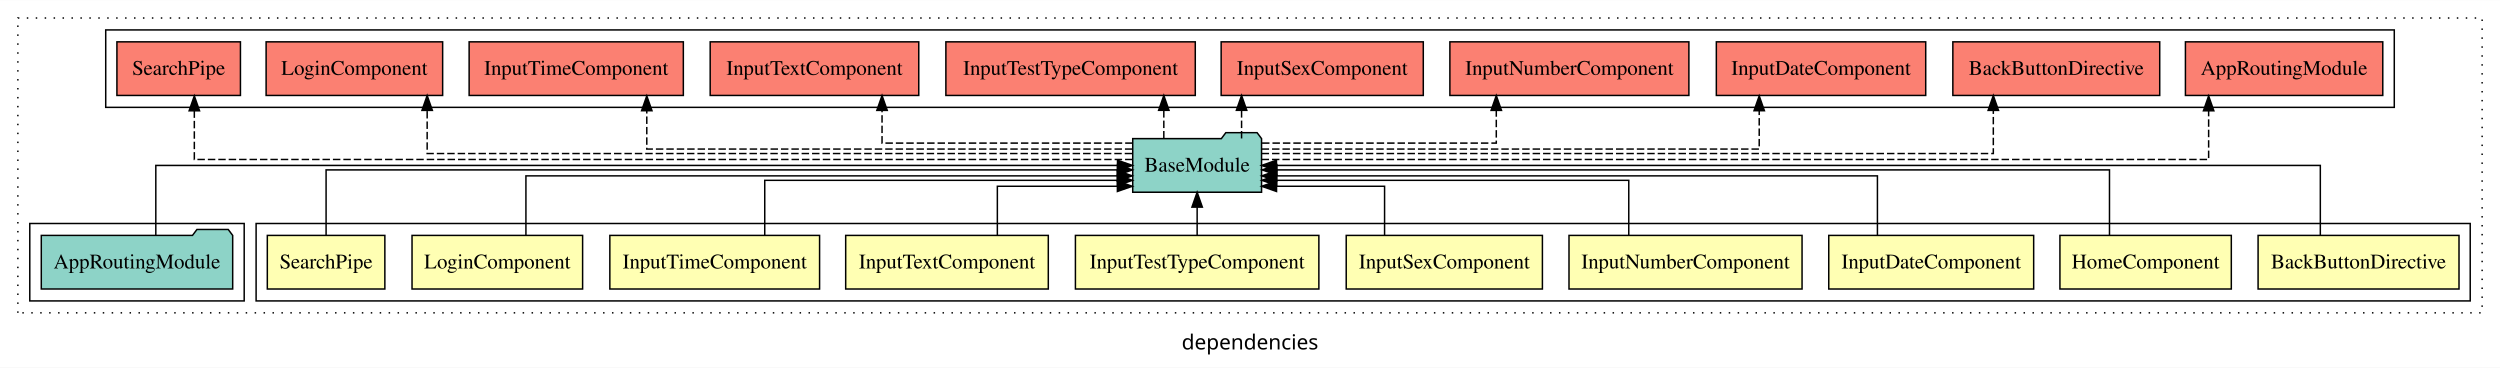
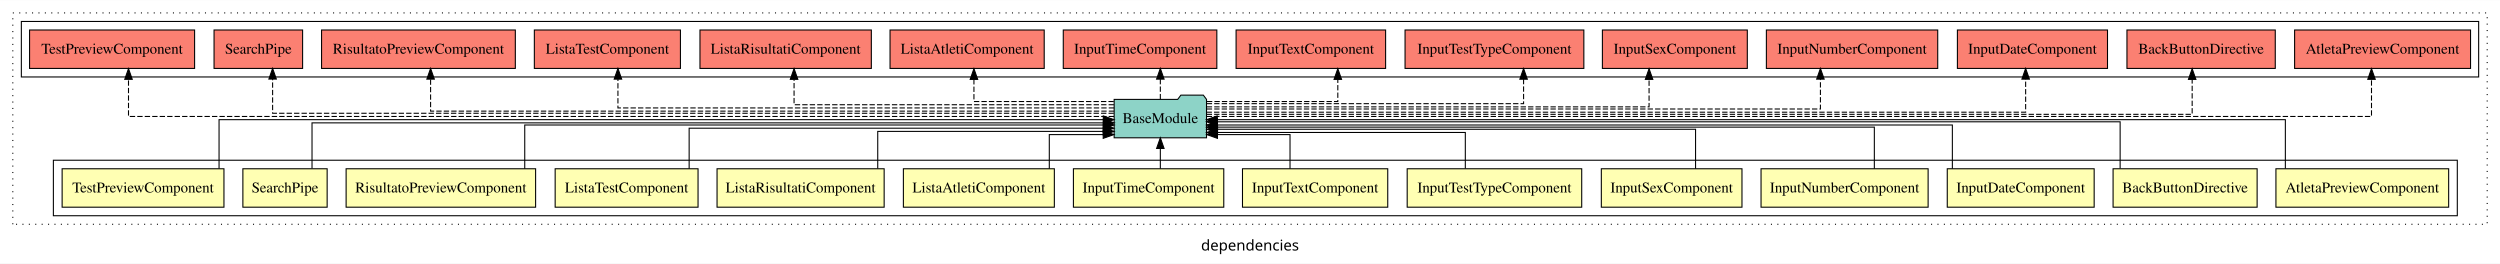
- <svg xmlns="http://www.w3.org/2000/svg" width="1679pt" height="247pt" viewBox="0.00 0.00 1679.00 246.80">
+ <svg xmlns="http://www.w3.org/2000/svg" width="2342pt" height="247pt" viewBox="0.00 0.00 2342.00 246.80">
  <g id="graph0" class="graph" transform="scale(1 1) rotate(0) translate(4 242.8)">
-     <polygon fill="white" stroke="transparent" points="-4,4 -4,-242.8 1675,-242.8 1675,4 -4,4" />
-     <text text-anchor="middle" x="835.5" y="-8.2" font-family="sans-serif" font-size="14.00">dependencies</text>
+     <polygon fill="white" stroke="transparent" points="-4,4 -4,-242.8 2338,-242.8 2338,4 -4,4" />
+     <text text-anchor="middle" x="1167" y="-8.2" font-family="sans-serif" font-size="14.00">dependencies</text>
    <g id="clust1" class="cluster">
-       <polygon fill="none" stroke="black" stroke-dasharray="1,5" points="8,-32.8 8,-230.8 1663,-230.8 1663,-32.8 8,-32.8" />
+       <polygon fill="none" stroke="black" stroke-dasharray="1,5" points="8,-32.8 8,-230.8 2326,-230.8 2326,-32.8 8,-32.8" />
+     </g>
+     <g id="clust18" class="cluster">
+       <polygon fill="none" stroke="black" points="16,-170.8 16,-222.8 2318,-222.8 2318,-170.8 16,-170.8" />
    </g>
    <g id="clust2" class="cluster">
-       <polygon fill="none" stroke="black" points="168,-40.8 168,-92.8 1655,-92.8 1655,-40.8 168,-40.8" />
-     </g>
-     <g id="clust14" class="cluster">
-       <polygon fill="none" stroke="black" points="67,-170.8 67,-222.8 1604,-222.8 1604,-170.8 67,-170.8" />
-     </g>
-     <g id="clust13" class="cluster">
-       <polygon fill="none" stroke="black" points="16,-40.8 16,-92.8 160,-92.8 160,-40.8 16,-40.8" />
+       <polygon fill="none" stroke="black" points="46,-40.8 46,-92.8 2298,-92.8 2298,-40.8 46,-40.8" />
    </g>
    <g id="node1" class="node">
-       <polygon fill="#ffffb3" stroke="black" points="1647.47,-84.8 1512.53,-84.8 1512.53,-48.8 1647.47,-48.8 1647.47,-84.8" />
-       <text text-anchor="middle" x="1580" y="-62.6" font-family="Times,serif" font-size="14.00">BackButtonDirective</text>
+       <polygon fill="#ffffb3" stroke="black" points="2289.91,-84.8 2128.09,-84.8 2128.09,-48.8 2289.91,-48.8 2289.91,-84.8" />
+       <text text-anchor="middle" x="2209" y="-62.6" font-family="Times,serif" font-size="14.00">AtletaPreviewComponent</text>
+     </g>
+     <g id="node15" class="node">
+       <polygon fill="#8dd3c7" stroke="black" points="1126.26,-149.8 1123.26,-153.8 1102.26,-153.8 1099.26,-149.8 1039.74,-149.8 1039.74,-113.8 1126.26,-113.8 1126.26,-149.8" />
+       <text text-anchor="middle" x="1083" y="-127.6" font-family="Times,serif" font-size="14.00">BaseModule</text>
+     </g>
+     <g id="edge1" class="edge">
+       <path fill="none" stroke="black" d="M2136.92,-84.97C2136.92,-103.89 2136.92,-130.8 2136.92,-130.8 2136.92,-130.8 1136.28,-130.8 1136.28,-130.8" />
+       <polygon fill="black" stroke="black" points="1136.28,-127.3 1126.28,-130.8 1136.28,-134.3 1136.28,-127.3" />
+     </g>
+     <g id="node2" class="node">
+       <polygon fill="#ffffb3" stroke="black" points="2110.47,-84.8 1975.53,-84.8 1975.53,-48.8 2110.47,-48.8 2110.47,-84.8" />
+       <text text-anchor="middle" x="2043" y="-62.6" font-family="Times,serif" font-size="14.00">BackButtonDirective</text>
+     </g>
+     <g id="edge2" class="edge">
+       <path fill="none" stroke="black" d="M1982.14,-85.07C1982.14,-103.36 1982.14,-128.8 1982.14,-128.8 1982.14,-128.8 1136.37,-128.8 1136.37,-128.8" />
+       <polygon fill="black" stroke="black" points="1136.37,-125.3 1126.37,-128.8 1136.37,-132.3 1136.37,-125.3" />
+     </g>
+     <g id="node3" class="node">
+       <polygon fill="#ffffb3" stroke="black" points="1957.81,-84.8 1820.19,-84.8 1820.19,-48.8 1957.81,-48.8 1957.81,-84.8" />
+       <text text-anchor="middle" x="1889" y="-62.6" font-family="Times,serif" font-size="14.00">InputDateComponent</text>
+     </g>
+     <g id="edge3" class="edge">
+       <path fill="none" stroke="black" d="M1824.97,-84.82C1824.97,-102.17 1824.97,-125.8 1824.97,-125.8 1824.97,-125.8 1136.37,-125.8 1136.37,-125.8" />
+       <polygon fill="black" stroke="black" points="1136.37,-122.3 1126.37,-125.8 1136.37,-129.3 1136.37,-122.3" />
+     </g>
+     <g id="node4" class="node">
+       <polygon fill="#ffffb3" stroke="black" points="1802.26,-84.8 1645.74,-84.8 1645.74,-48.8 1802.26,-48.8 1802.26,-84.8" />
+       <text text-anchor="middle" x="1724" y="-62.6" font-family="Times,serif" font-size="14.00">InputNumberComponent</text>
+     </g>
+     <g id="edge4" class="edge">
+       <path fill="none" stroke="black" d="M1751.88,-84.84C1751.88,-101.53 1751.88,-123.8 1751.88,-123.8 1751.88,-123.8 1136.37,-123.8 1136.37,-123.8" />
+       <polygon fill="black" stroke="black" points="1136.37,-120.3 1126.37,-123.8 1136.37,-127.3 1136.37,-120.3" />
+     </g>
+     <g id="node5" class="node">
+       <polygon fill="#ffffb3" stroke="black" points="1627.88,-84.8 1496.12,-84.8 1496.12,-48.8 1627.88,-48.8 1627.88,-84.8" />
+       <text text-anchor="middle" x="1562" y="-62.6" font-family="Times,serif" font-size="14.00">InputSexComponent</text>
+     </g>
+     <g id="edge5" class="edge">
+       <path fill="none" stroke="black" d="M1584.4,-84.81C1584.4,-100.85 1584.4,-121.8 1584.4,-121.8 1584.4,-121.8 1136.62,-121.8 1136.62,-121.8" />
+       <polygon fill="black" stroke="black" points="1136.62,-118.3 1126.62,-121.8 1136.62,-125.3 1136.62,-118.3" />
+     </g>
+     <g id="node6" class="node">
+       <polygon fill="#ffffb3" stroke="black" points="1477.75,-84.8 1314.25,-84.8 1314.25,-48.8 1477.75,-48.8 1477.75,-84.8" />
+       <text text-anchor="middle" x="1396" y="-62.6" font-family="Times,serif" font-size="14.00">InputTestTypeComponent</text>
+     </g>
+     <g id="edge6" class="edge">
+       <path fill="none" stroke="black" d="M1368.71,-84.99C1368.71,-99.98 1368.71,-118.8 1368.71,-118.8 1368.71,-118.8 1136.39,-118.8 1136.39,-118.8" />
+       <polygon fill="black" stroke="black" points="1136.39,-115.3 1126.39,-118.8 1136.39,-122.3 1136.39,-115.3" />
+     </g>
+     <g id="node7" class="node">
+       <polygon fill="#ffffb3" stroke="black" points="1296.04,-84.8 1159.96,-84.8 1159.96,-48.8 1296.04,-48.8 1296.04,-84.8" />
+       <text text-anchor="middle" x="1228" y="-62.6" font-family="Times,serif" font-size="14.00">InputTextComponent</text>
+     </g>
+     <g id="edge7" class="edge">
+       <path fill="none" stroke="black" d="M1204.49,-84.85C1204.49,-99.17 1204.49,-116.8 1204.49,-116.8 1204.49,-116.8 1136.52,-116.8 1136.52,-116.8" />
+       <polygon fill="black" stroke="black" points="1136.52,-113.3 1126.52,-116.8 1136.52,-120.3 1136.52,-113.3" />
+     </g>
+     <g id="node8" class="node">
+       <polygon fill="#ffffb3" stroke="black" points="1142.43,-84.8 1001.57,-84.8 1001.57,-48.8 1142.43,-48.8 1142.43,-84.8" />
+       <text text-anchor="middle" x="1072" y="-62.6" font-family="Times,serif" font-size="14.00">InputTimeComponent</text>
+     </g>
+     <g id="edge8" class="edge">
+       <path fill="none" stroke="black" d="M1083,-84.91C1083,-84.91 1083,-103.79 1083,-103.79" />
+       <polygon fill="black" stroke="black" points="1079.5,-103.79 1083,-113.79 1086.5,-103.79 1079.5,-103.79" />
+     </g>
+     <g id="node9" class="node">
+       <polygon fill="#ffffb3" stroke="black" points="983.71,-84.8 842.29,-84.8 842.29,-48.8 983.71,-48.8 983.71,-84.8" />
+       <text text-anchor="middle" x="913" y="-62.6" font-family="Times,serif" font-size="14.00">ListaAtletiComponent</text>
+     </g>
+     <g id="edge9" class="edge">
+       <path fill="none" stroke="black" d="M978.98,-84.85C978.98,-99.17 978.98,-116.8 978.98,-116.8 978.98,-116.8 1029.49,-116.8 1029.49,-116.8" />
+       <polygon fill="black" stroke="black" points="1029.49,-120.3 1039.49,-116.8 1029.49,-113.3 1029.49,-120.3" />
+     </g>
+     <g id="node10" class="node">
+       <polygon fill="#ffffb3" stroke="black" points="824.27,-84.8 667.73,-84.8 667.73,-48.8 824.27,-48.8 824.27,-84.8" />
+       <text text-anchor="middle" x="746" y="-62.6" font-family="Times,serif" font-size="14.00">ListaRisultatiComponent</text>
+     </g>
+     <g id="edge10" class="edge">
+       <path fill="none" stroke="black" d="M818.26,-85.04C818.26,-100.37 818.26,-119.8 818.26,-119.8 818.26,-119.8 1029.58,-119.8 1029.58,-119.8" />
+       <polygon fill="black" stroke="black" points="1029.58,-123.3 1039.58,-119.8 1029.58,-116.3 1029.58,-123.3" />
    </g>
    <g id="node11" class="node">
-       <polygon fill="#8dd3c7" stroke="black" points="843.26,-149.8 840.26,-153.8 819.26,-153.8 816.26,-149.8 756.74,-149.8 756.74,-113.8 843.26,-113.8 843.26,-149.8" />
-       <text text-anchor="middle" x="800" y="-127.6" font-family="Times,serif" font-size="14.00">BaseModule</text>
-     </g>
-     <g id="edge1" class="edge">
-       <path fill="none" stroke="black" d="M1554.33,-84.91C1554.33,-104.14 1554.33,-131.8 1554.33,-131.8 1554.33,-131.8 853.27,-131.8 853.27,-131.8" />
-       <polygon fill="black" stroke="black" points="853.27,-128.3 843.27,-131.8 853.27,-135.3 853.27,-128.3" />
-     </g>
-     <g id="node2" class="node">
-       <polygon fill="#ffffb3" stroke="black" points="1494.55,-84.8 1379.45,-84.8 1379.45,-48.8 1494.55,-48.8 1494.55,-84.8" />
-       <text text-anchor="middle" x="1437" y="-62.6" font-family="Times,serif" font-size="14.00">HomeComponent</text>
-     </g>
-     <g id="edge2" class="edge">
-       <path fill="none" stroke="black" d="M1412.73,-85.07C1412.73,-103.36 1412.73,-128.8 1412.73,-128.8 1412.73,-128.8 853.57,-128.8 853.57,-128.8" />
-       <polygon fill="black" stroke="black" points="853.57,-125.3 843.57,-128.8 853.57,-132.3 853.57,-125.3" />
-     </g>
-     <g id="node3" class="node">
-       <polygon fill="#ffffb3" stroke="black" points="1361.81,-84.8 1224.19,-84.8 1224.19,-48.8 1361.81,-48.8 1361.81,-84.8" />
-       <text text-anchor="middle" x="1293" y="-62.6" font-family="Times,serif" font-size="14.00">InputDateComponent</text>
-     </g>
-     <g id="edge3" class="edge">
-       <path fill="none" stroke="black" d="M1256.88,-84.83C1256.88,-101.86 1256.88,-124.8 1256.88,-124.8 1256.88,-124.8 853.39,-124.8 853.39,-124.8" />
-       <polygon fill="black" stroke="black" points="853.39,-121.3 843.39,-124.8 853.39,-128.3 853.39,-121.3" />
-     </g>
-     <g id="node4" class="node">
-       <polygon fill="#ffffb3" stroke="black" points="1206.26,-84.8 1049.74,-84.8 1049.74,-48.8 1206.26,-48.8 1206.26,-84.8" />
-       <text text-anchor="middle" x="1128" y="-62.6" font-family="Times,serif" font-size="14.00">InputNumberComponent</text>
-     </g>
-     <g id="edge4" class="edge">
-       <path fill="none" stroke="black" d="M1089.88,-84.81C1089.88,-100.85 1089.88,-121.8 1089.88,-121.8 1089.88,-121.8 853.4,-121.8 853.4,-121.8" />
-       <polygon fill="black" stroke="black" points="853.4,-118.3 843.4,-121.8 853.4,-125.3 853.4,-118.3" />
-     </g>
-     <g id="node5" class="node">
-       <polygon fill="#ffffb3" stroke="black" points="1031.88,-84.8 900.12,-84.8 900.12,-48.8 1031.88,-48.8 1031.88,-84.8" />
-       <text text-anchor="middle" x="966" y="-62.6" font-family="Times,serif" font-size="14.00">InputSexComponent</text>
-     </g>
-     <g id="edge5" class="edge">
-       <path fill="none" stroke="black" d="M925.88,-84.92C925.88,-99.58 925.88,-117.8 925.88,-117.8 925.88,-117.8 853.32,-117.8 853.32,-117.8" />
-       <polygon fill="black" stroke="black" points="853.32,-114.3 843.32,-117.8 853.32,-121.3 853.32,-114.3" />
-     </g>
-     <g id="node6" class="node">
-       <polygon fill="#ffffb3" stroke="black" points="881.75,-84.8 718.25,-84.8 718.25,-48.8 881.75,-48.8 881.75,-84.8" />
-       <text text-anchor="middle" x="800" y="-62.6" font-family="Times,serif" font-size="14.00">InputTestTypeComponent</text>
-     </g>
-     <g id="edge6" class="edge">
-       <path fill="none" stroke="black" d="M800,-84.91C800,-84.91 800,-103.79 800,-103.79" />
-       <polygon fill="black" stroke="black" points="796.5,-103.79 800,-113.79 803.5,-103.79 796.5,-103.79" />
-     </g>
-     <g id="node7" class="node">
-       <polygon fill="#ffffb3" stroke="black" points="700.04,-84.8 563.96,-84.8 563.96,-48.8 700.04,-48.8 700.04,-84.8" />
-       <text text-anchor="middle" x="632" y="-62.6" font-family="Times,serif" font-size="14.00">InputTextComponent</text>
-     </g>
-     <g id="edge7" class="edge">
-       <path fill="none" stroke="black" d="M665.82,-84.92C665.82,-99.58 665.82,-117.8 665.82,-117.8 665.82,-117.8 746.44,-117.8 746.44,-117.8" />
-       <polygon fill="black" stroke="black" points="746.44,-121.3 756.44,-117.8 746.44,-114.3 746.44,-121.3" />
-     </g>
-     <g id="node8" class="node">
-       <polygon fill="#ffffb3" stroke="black" points="546.43,-84.8 405.57,-84.8 405.57,-48.8 546.43,-48.8 546.43,-84.8" />
-       <text text-anchor="middle" x="476" y="-62.6" font-family="Times,serif" font-size="14.00">InputTimeComponent</text>
-     </g>
-     <g id="edge8" class="edge">
-       <path fill="none" stroke="black" d="M509.6,-84.81C509.6,-100.85 509.6,-121.8 509.6,-121.8 509.6,-121.8 746.52,-121.8 746.52,-121.8" />
-       <polygon fill="black" stroke="black" points="746.52,-125.3 756.52,-121.8 746.52,-118.3 746.52,-125.3" />
-     </g>
-     <g id="node9" class="node">
-       <polygon fill="#ffffb3" stroke="black" points="387.28,-84.8 272.72,-84.8 272.72,-48.8 387.28,-48.8 387.28,-84.8" />
-       <text text-anchor="middle" x="330" y="-62.6" font-family="Times,serif" font-size="14.00">LoginComponent</text>
-     </g>
-     <g id="edge9" class="edge">
-       <path fill="none" stroke="black" d="M349.21,-84.83C349.21,-101.86 349.21,-124.8 349.21,-124.8 349.21,-124.8 746.37,-124.8 746.37,-124.8" />
-       <polygon fill="black" stroke="black" points="746.37,-128.3 756.37,-124.8 746.37,-121.3 746.37,-128.3" />
-     </g>
-     <g id="node10" class="node">
-       <polygon fill="#ffffb3" stroke="black" points="254.47,-84.8 175.53,-84.8 175.53,-48.8 254.47,-48.8 254.47,-84.8" />
-       <text text-anchor="middle" x="215" y="-62.6" font-family="Times,serif" font-size="14.00">SearchPipe</text>
-     </g>
-     <g id="edge10" class="edge">
-       <path fill="none" stroke="black" d="M215,-85.07C215,-103.36 215,-128.8 215,-128.8 215,-128.8 746.51,-128.8 746.51,-128.8" />
-       <polygon fill="black" stroke="black" points="746.51,-132.3 756.51,-128.8 746.51,-125.3 746.51,-132.3" />
+       <polygon fill="#ffffb3" stroke="black" points="649.93,-84.8 516.07,-84.8 516.07,-48.8 649.93,-48.8 649.93,-84.8" />
+       <text text-anchor="middle" x="583" y="-62.6" font-family="Times,serif" font-size="14.00">ListaTestComponent</text>
+     </g>
+     <g id="edge11" class="edge">
+       <path fill="none" stroke="black" d="M641.59,-84.83C641.59,-101.2 641.59,-122.8 641.59,-122.8 641.59,-122.8 1029.47,-122.8 1029.47,-122.8" />
+       <polygon fill="black" stroke="black" points="1029.47,-126.3 1039.47,-122.8 1029.47,-119.3 1029.47,-126.3" />
+     </g>
+     <g id="node12" class="node">
+       <polygon fill="#ffffb3" stroke="black" points="497.76,-84.8 320.24,-84.8 320.24,-48.8 497.76,-48.8 497.76,-84.8" />
+       <text text-anchor="middle" x="409" y="-62.6" font-family="Times,serif" font-size="14.00">RisultatoPreviewComponent</text>
+     </g>
+     <g id="edge12" class="edge">
+       <path fill="none" stroke="black" d="M487.58,-84.82C487.58,-102.17 487.58,-125.8 487.58,-125.8 487.58,-125.8 1029.7,-125.8 1029.7,-125.8" />
+       <polygon fill="black" stroke="black" points="1029.7,-129.3 1039.7,-125.8 1029.7,-122.3 1029.7,-129.3" />
    </g>
    <g id="node13" class="node">
-       <polygon fill="#fb8072" stroke="black" points="1596.27,-214.8 1463.73,-214.8 1463.73,-178.8 1596.27,-178.8 1596.27,-214.8" />
-       <text text-anchor="middle" x="1530" y="-192.6" font-family="Times,serif" font-size="14.00">AppRoutingModule </text>
-     </g>
-     <g id="edge12" class="edge">
-       <path fill="none" stroke="black" stroke-dasharray="5,2" d="M843.27,-135.8C992.9,-135.8 1479.32,-135.8 1479.32,-135.8 1479.32,-135.8 1479.32,-168.5 1479.32,-168.5" />
-       <polygon fill="black" stroke="black" points="1475.82,-168.5 1479.32,-178.5 1482.82,-168.5 1475.82,-168.5" />
+       <polygon fill="#ffffb3" stroke="black" points="302.47,-84.8 223.53,-84.8 223.53,-48.8 302.47,-48.8 302.47,-84.8" />
+       <text text-anchor="middle" x="263" y="-62.6" font-family="Times,serif" font-size="14.00">SearchPipe</text>
+     </g>
+     <g id="edge13" class="edge">
+       <path fill="none" stroke="black" d="M288.3,-85.1C288.3,-103.07 288.3,-127.8 288.3,-127.8 288.3,-127.8 1029.71,-127.8 1029.71,-127.8" />
+       <polygon fill="black" stroke="black" points="1029.71,-131.3 1039.71,-127.8 1029.71,-124.3 1029.71,-131.3" />
    </g>
    <g id="node14" class="node">
-       <polygon fill="#fb8072" stroke="black" points="1446.47,-214.8 1307.53,-214.8 1307.53,-178.8 1446.47,-178.8 1446.47,-214.8" />
-       <text text-anchor="middle" x="1377" y="-192.6" font-family="Times,serif" font-size="14.00">BackButtonDirective </text>
-     </g>
-     <g id="edge13" class="edge">
-       <path fill="none" stroke="black" stroke-dasharray="5,2" d="M843.3,-139.8C970.6,-139.8 1334.71,-139.8 1334.71,-139.8 1334.71,-139.8 1334.71,-168.76 1334.71,-168.76" />
-       <polygon fill="black" stroke="black" points="1331.21,-168.76 1334.71,-178.76 1338.21,-168.76 1331.21,-168.76" />
-     </g>
-     <g id="node15" class="node">
-       <polygon fill="#fb8072" stroke="black" points="1289.31,-214.8 1148.69,-214.8 1148.69,-178.8 1289.31,-178.8 1289.31,-214.8" />
-       <text text-anchor="middle" x="1219" y="-192.6" font-family="Times,serif" font-size="14.00">InputDateComponent </text>
+       <polygon fill="#ffffb3" stroke="black" points="205.8,-84.8 54.2,-84.8 54.2,-48.8 205.8,-48.8 205.8,-84.8" />
+       <text text-anchor="middle" x="130" y="-62.6" font-family="Times,serif" font-size="14.00">TestPreviewComponent</text>
    </g>
    <g id="edge14" class="edge">
-       <path fill="none" stroke="black" stroke-dasharray="5,2" d="M843.3,-142.8C942.46,-142.8 1177.49,-142.8 1177.49,-142.8 1177.49,-142.8 1177.49,-168.52 1177.49,-168.52" />
-       <polygon fill="black" stroke="black" points="1173.99,-168.52 1177.49,-178.52 1180.99,-168.52 1173.99,-168.52" />
+       <path fill="none" stroke="black" d="M201.21,-84.97C201.21,-103.89 201.21,-130.8 201.21,-130.8 201.21,-130.8 1029.57,-130.8 1029.57,-130.8" />
+       <polygon fill="black" stroke="black" points="1029.57,-134.3 1039.57,-130.8 1029.57,-127.3 1029.57,-134.3" />
    </g>
    <g id="node16" class="node">
-       <polygon fill="#fb8072" stroke="black" points="1130.26,-214.8 969.74,-214.8 969.74,-178.8 1130.26,-178.8 1130.26,-214.8" />
-       <text text-anchor="middle" x="1050" y="-192.6" font-family="Times,serif" font-size="14.00">InputNumberComponent </text>
+       <polygon fill="#fb8072" stroke="black" points="2310.41,-214.8 2145.59,-214.8 2145.59,-178.8 2310.41,-178.8 2310.41,-214.8" />
+       <text text-anchor="middle" x="2228" y="-192.6" font-family="Times,serif" font-size="14.00">AtletaPreviewComponent </text>
    </g>
    <g id="edge15" class="edge">
-       <path fill="none" stroke="black" stroke-dasharray="5,2" d="M843.59,-146.8C902.68,-146.8 1000.91,-146.8 1000.91,-146.8 1000.91,-146.8 1000.91,-168.75 1000.91,-168.75" />
-       <polygon fill="black" stroke="black" points="997.41,-168.75 1000.91,-178.75 1004.41,-168.75 997.41,-168.75" />
+       <path fill="none" stroke="black" stroke-dasharray="5,2" d="M1126.44,-133.8C1334.32,-133.8 2217.62,-133.8 2217.62,-133.8 2217.62,-133.8 2217.62,-168.58 2217.62,-168.58" />
+       <polygon fill="black" stroke="black" points="2214.13,-168.58 2217.62,-178.58 2221.13,-168.58 2214.13,-168.58" />
    </g>
    <g id="node17" class="node">
-       <polygon fill="#fb8072" stroke="black" points="951.88,-214.8 816.12,-214.8 816.12,-178.8 951.88,-178.8 951.88,-214.8" />
-       <text text-anchor="middle" x="884" y="-192.6" font-family="Times,serif" font-size="14.00">InputSexComponent </text>
+       <polygon fill="#fb8072" stroke="black" points="2127.47,-214.8 1988.53,-214.8 1988.53,-178.8 2127.47,-178.8 2127.47,-214.8" />
+       <text text-anchor="middle" x="2058" y="-192.6" font-family="Times,serif" font-size="14.00">BackButtonDirective </text>
    </g>
    <g id="edge16" class="edge">
-       <path fill="none" stroke="black" stroke-dasharray="5,2" d="M829.84,-149.91C829.84,-149.91 829.84,-168.79 829.84,-168.79" />
-       <polygon fill="black" stroke="black" points="826.34,-168.79 829.84,-178.79 833.34,-168.79 826.34,-168.79" />
+       <path fill="none" stroke="black" stroke-dasharray="5,2" d="M1126.41,-135.8C1314.5,-135.8 2049.62,-135.8 2049.62,-135.8 2049.62,-135.8 2049.62,-168.5 2049.62,-168.5" />
+       <polygon fill="black" stroke="black" points="2046.13,-168.5 2049.62,-178.5 2053.13,-168.5 2046.13,-168.5" />
    </g>
    <g id="node18" class="node">
-       <polygon fill="#fb8072" stroke="black" points="798.75,-214.8 631.25,-214.8 631.25,-178.8 798.75,-178.8 798.75,-214.8" />
-       <text text-anchor="middle" x="715" y="-192.6" font-family="Times,serif" font-size="14.00">InputTestTypeComponent </text>
+       <polygon fill="#fb8072" stroke="black" points="1970.31,-214.8 1829.69,-214.8 1829.69,-178.8 1970.31,-178.8 1970.31,-214.8" />
+       <text text-anchor="middle" x="1900" y="-192.6" font-family="Times,serif" font-size="14.00">InputDateComponent </text>
    </g>
    <g id="edge17" class="edge">
-       <path fill="none" stroke="black" stroke-dasharray="5,2" d="M777.62,-149.91C777.62,-149.91 777.62,-168.79 777.62,-168.79" />
-       <polygon fill="black" stroke="black" points="774.12,-168.79 777.62,-178.79 781.12,-168.79 774.12,-168.79" />
+       <path fill="none" stroke="black" stroke-dasharray="5,2" d="M1126.3,-137.8C1294.28,-137.8 1893.62,-137.8 1893.62,-137.8 1893.62,-137.8 1893.62,-168.78 1893.62,-168.78" />
+       <polygon fill="black" stroke="black" points="1890.13,-168.78 1893.62,-178.78 1897.13,-168.78 1890.13,-168.78" />
    </g>
    <g id="node19" class="node">
-       <polygon fill="#fb8072" stroke="black" points="613.04,-214.8 472.96,-214.8 472.96,-178.8 613.04,-178.8 613.04,-214.8" />
-       <text text-anchor="middle" x="543" y="-192.6" font-family="Times,serif" font-size="14.00">InputTextComponent </text>
+       <polygon fill="#fb8072" stroke="black" points="1811.26,-214.8 1650.74,-214.8 1650.74,-178.8 1811.26,-178.8 1811.26,-214.8" />
+       <text text-anchor="middle" x="1731" y="-192.6" font-family="Times,serif" font-size="14.00">InputNumberComponent </text>
    </g>
    <g id="edge18" class="edge">
-       <path fill="none" stroke="black" stroke-dasharray="5,2" d="M756.66,-146.8C694.75,-146.8 588.38,-146.8 588.38,-146.8 588.38,-146.8 588.38,-168.75 588.38,-168.75" />
-       <polygon fill="black" stroke="black" points="584.88,-168.75 588.38,-178.75 591.88,-168.75 584.88,-168.75" />
+       <path fill="none" stroke="black" stroke-dasharray="5,2" d="M1126.48,-140.8C1267.24,-140.8 1701.37,-140.8 1701.37,-140.8 1701.37,-140.8 1701.37,-168.77 1701.37,-168.77" />
+       <polygon fill="black" stroke="black" points="1697.87,-168.77 1701.37,-178.77 1704.87,-168.77 1697.87,-168.77" />
    </g>
    <g id="node20" class="node">
-       <polygon fill="#fb8072" stroke="black" points="454.93,-214.8 311.07,-214.8 311.07,-178.8 454.93,-178.8 454.93,-214.8" />
-       <text text-anchor="middle" x="383" y="-192.6" font-family="Times,serif" font-size="14.00">InputTimeComponent </text>
+       <polygon fill="#fb8072" stroke="black" points="1632.88,-214.8 1497.12,-214.8 1497.12,-178.8 1632.88,-178.8 1632.88,-214.8" />
+       <text text-anchor="middle" x="1565" y="-192.6" font-family="Times,serif" font-size="14.00">InputSexComponent </text>
    </g>
    <g id="edge19" class="edge">
-       <path fill="none" stroke="black" stroke-dasharray="5,2" d="M756.51,-142.8C658.81,-142.8 430.38,-142.8 430.38,-142.8 430.38,-142.8 430.38,-168.52 430.38,-168.52" />
-       <polygon fill="black" stroke="black" points="426.88,-168.52 430.38,-178.52 433.88,-168.52 426.88,-168.52" />
+       <path fill="none" stroke="black" stroke-dasharray="5,2" d="M1126.49,-142.8C1240.77,-142.8 1540.85,-142.8 1540.85,-142.8 1540.85,-142.8 1540.85,-168.52 1540.85,-168.52" />
+       <polygon fill="black" stroke="black" points="1537.35,-168.52 1540.85,-178.52 1544.35,-168.52 1537.35,-168.52" />
    </g>
    <g id="node21" class="node">
-       <polygon fill="#fb8072" stroke="black" points="293.28,-214.8 174.72,-214.8 174.72,-178.8 293.28,-178.8 293.28,-214.8" />
-       <text text-anchor="middle" x="234" y="-192.6" font-family="Times,serif" font-size="14.00">LoginComponent </text>
+       <polygon fill="#fb8072" stroke="black" points="1479.75,-214.8 1312.25,-214.8 1312.25,-178.8 1479.75,-178.8 1479.75,-214.8" />
+       <text text-anchor="middle" x="1396" y="-192.6" font-family="Times,serif" font-size="14.00">InputTestTypeComponent </text>
    </g>
    <g id="edge20" class="edge">
-       <path fill="none" stroke="black" stroke-dasharray="5,2" d="M756.36,-139.8C631.68,-139.8 282.88,-139.8 282.88,-139.8 282.88,-139.8 282.88,-168.76 282.88,-168.76" />
-       <polygon fill="black" stroke="black" points="279.38,-168.76 282.88,-178.76 286.38,-168.76 279.38,-168.76" />
+       <path fill="none" stroke="black" stroke-dasharray="5,2" d="M1126.44,-145.8C1218.18,-145.8 1423.29,-145.8 1423.29,-145.8 1423.29,-145.8 1423.29,-168.68 1423.29,-168.68" />
+       <polygon fill="black" stroke="black" points="1419.79,-168.68 1423.29,-178.68 1426.79,-168.68 1419.79,-168.68" />
    </g>
    <g id="node22" class="node">
-       <polygon fill="#fb8072" stroke="black" points="157.48,-214.8 74.52,-214.8 74.52,-178.8 157.48,-178.8 157.48,-214.8" />
-       <text text-anchor="middle" x="116" y="-192.6" font-family="Times,serif" font-size="14.00">SearchPipe </text>
+       <polygon fill="#fb8072" stroke="black" points="1294.04,-214.8 1153.96,-214.8 1153.96,-178.8 1294.04,-178.8 1294.04,-214.8" />
+       <text text-anchor="middle" x="1224" y="-192.6" font-family="Times,serif" font-size="14.00">InputTextComponent </text>
    </g>
    <g id="edge21" class="edge">
-       <path fill="none" stroke="black" stroke-dasharray="5,2" d="M756.59,-135.8C607.64,-135.8 126.51,-135.8 126.51,-135.8 126.51,-135.8 126.51,-168.5 126.51,-168.5" />
-       <polygon fill="black" stroke="black" points="123.01,-168.5 126.51,-178.5 130.01,-168.5 123.01,-168.5" />
-     </g>
-     <g id="node12" class="node">
-       <polygon fill="#8dd3c7" stroke="black" points="152.27,-84.8 149.27,-88.8 128.27,-88.8 125.27,-84.8 23.73,-84.8 23.73,-48.8 152.27,-48.8 152.27,-84.8" />
-       <text text-anchor="middle" x="88" y="-62.6" font-family="Times,serif" font-size="14.00">AppRoutingModule</text>
-     </g>
-     <g id="edge11" class="edge">
-       <path fill="none" stroke="black" d="M100.64,-84.91C100.64,-104.14 100.64,-131.8 100.64,-131.8 100.64,-131.8 746.52,-131.8 746.52,-131.8" />
-       <polygon fill="black" stroke="black" points="746.52,-135.3 756.52,-131.8 746.52,-128.3 746.52,-135.3" />
+       <path fill="none" stroke="black" stroke-dasharray="5,2" d="M1126.68,-147.8C1175.94,-147.8 1249.26,-147.8 1249.26,-147.8 1249.26,-147.8 1249.26,-168.55 1249.26,-168.55" />
+       <polygon fill="black" stroke="black" points="1245.76,-168.55 1249.26,-178.55 1252.76,-168.55 1245.76,-168.55" />
+     </g>
+     <g id="node23" class="node">
+       <polygon fill="#fb8072" stroke="black" points="1135.93,-214.8 992.07,-214.8 992.07,-178.8 1135.93,-178.8 1135.93,-214.8" />
+       <text text-anchor="middle" x="1064" y="-192.6" font-family="Times,serif" font-size="14.00">InputTimeComponent </text>
+     </g>
+     <g id="edge22" class="edge">
+       <path fill="none" stroke="black" stroke-dasharray="5,2" d="M1083,-149.91C1083,-149.91 1083,-168.79 1083,-168.79" />
+       <polygon fill="black" stroke="black" points="1079.5,-168.79 1083,-178.79 1086.5,-168.79 1079.5,-168.79" />
+     </g>
+     <g id="node24" class="node">
+       <polygon fill="#fb8072" stroke="black" points="974.21,-214.8 829.79,-214.8 829.79,-178.8 974.21,-178.8 974.21,-214.8" />
+       <text text-anchor="middle" x="902" y="-192.6" font-family="Times,serif" font-size="14.00">ListaAtletiComponent </text>
+     </g>
+     <g id="edge23" class="edge">
+       <path fill="none" stroke="black" stroke-dasharray="5,2" d="M1039.39,-147.8C987.66,-147.8 908.38,-147.8 908.38,-147.8 908.38,-147.8 908.38,-168.55 908.38,-168.55" />
+       <polygon fill="black" stroke="black" points="904.88,-168.55 908.38,-178.55 911.88,-168.55 904.88,-168.55" />
+     </g>
+     <g id="node25" class="node">
+       <polygon fill="#fb8072" stroke="black" points="812.27,-214.8 651.73,-214.8 651.73,-178.8 812.27,-178.8 812.27,-214.8" />
+       <text text-anchor="middle" x="732" y="-192.6" font-family="Times,serif" font-size="14.00">ListaRisultatiComponent </text>
+     </g>
+     <g id="edge24" class="edge">
+       <path fill="none" stroke="black" stroke-dasharray="5,2" d="M1039.54,-144.8C947.21,-144.8 739.88,-144.8 739.88,-144.8 739.88,-144.8 739.88,-168.61 739.88,-168.61" />
+       <polygon fill="black" stroke="black" points="736.38,-168.61 739.88,-178.61 743.38,-168.61 736.38,-168.61" />
+     </g>
+     <g id="node26" class="node">
+       <polygon fill="#fb8072" stroke="black" points="633.43,-214.8 496.57,-214.8 496.57,-178.8 633.43,-178.8 633.43,-214.8" />
+       <text text-anchor="middle" x="565" y="-192.6" font-family="Times,serif" font-size="14.00">ListaTestComponent </text>
+     </g>
+     <g id="edge25" class="edge">
+       <path fill="none" stroke="black" stroke-dasharray="5,2" d="M1039.68,-141.8C916.8,-141.8 574.88,-141.8 574.88,-141.8 574.88,-141.8 574.88,-168.79 574.88,-168.79" />
+       <polygon fill="black" stroke="black" points="571.38,-168.79 574.88,-178.79 578.38,-168.79 571.38,-168.79" />
+     </g>
+     <g id="node27" class="node">
+       <polygon fill="#fb8072" stroke="black" points="478.76,-214.8 297.24,-214.8 297.24,-178.8 478.76,-178.8 478.76,-214.8" />
+       <text text-anchor="middle" x="388" y="-192.6" font-family="Times,serif" font-size="14.00">RisultatoPreviewComponent </text>
+     </g>
+     <g id="edge26" class="edge">
+       <path fill="none" stroke="black" stroke-dasharray="5,2" d="M1039.72,-138.8C889.44,-138.8 399.38,-138.8 399.38,-138.8 399.38,-138.8 399.38,-168.77 399.38,-168.77" />
+       <polygon fill="black" stroke="black" points="395.88,-168.77 399.38,-178.77 402.88,-168.77 395.88,-168.77" />
+     </g>
+     <g id="node28" class="node">
+       <polygon fill="#fb8072" stroke="black" points="279.48,-214.8 196.52,-214.8 196.52,-178.8 279.48,-178.8 279.48,-214.8" />
+       <text text-anchor="middle" x="238" y="-192.6" font-family="Times,serif" font-size="14.00">SearchPipe </text>
+     </g>
+     <g id="edge27" class="edge">
+       <path fill="none" stroke="black" stroke-dasharray="5,2" d="M1039.46,-136.8C868.35,-136.8 251.38,-136.8 251.38,-136.8 251.38,-136.8 251.38,-168.8 251.38,-168.8" />
+       <polygon fill="black" stroke="black" points="247.88,-168.8 251.38,-178.8 254.88,-168.8 247.88,-168.8" />
+     </g>
+     <g id="node29" class="node">
+       <polygon fill="#fb8072" stroke="black" points="178.3,-214.8 23.7,-214.8 23.7,-178.8 178.3,-178.8 178.3,-214.8" />
+       <text text-anchor="middle" x="101" y="-192.6" font-family="Times,serif" font-size="14.00">TestPreviewComponent </text>
+     </g>
+     <g id="edge28" class="edge">
+       <path fill="none" stroke="black" stroke-dasharray="5,2" d="M1039.59,-133.8C851.5,-133.8 116.38,-133.8 116.38,-133.8 116.38,-133.8 116.38,-168.58 116.38,-168.58" />
+       <polygon fill="black" stroke="black" points="112.88,-168.58 116.38,-178.58 119.88,-168.58 112.88,-168.58" />
    </g>
  </g>
</svg>
